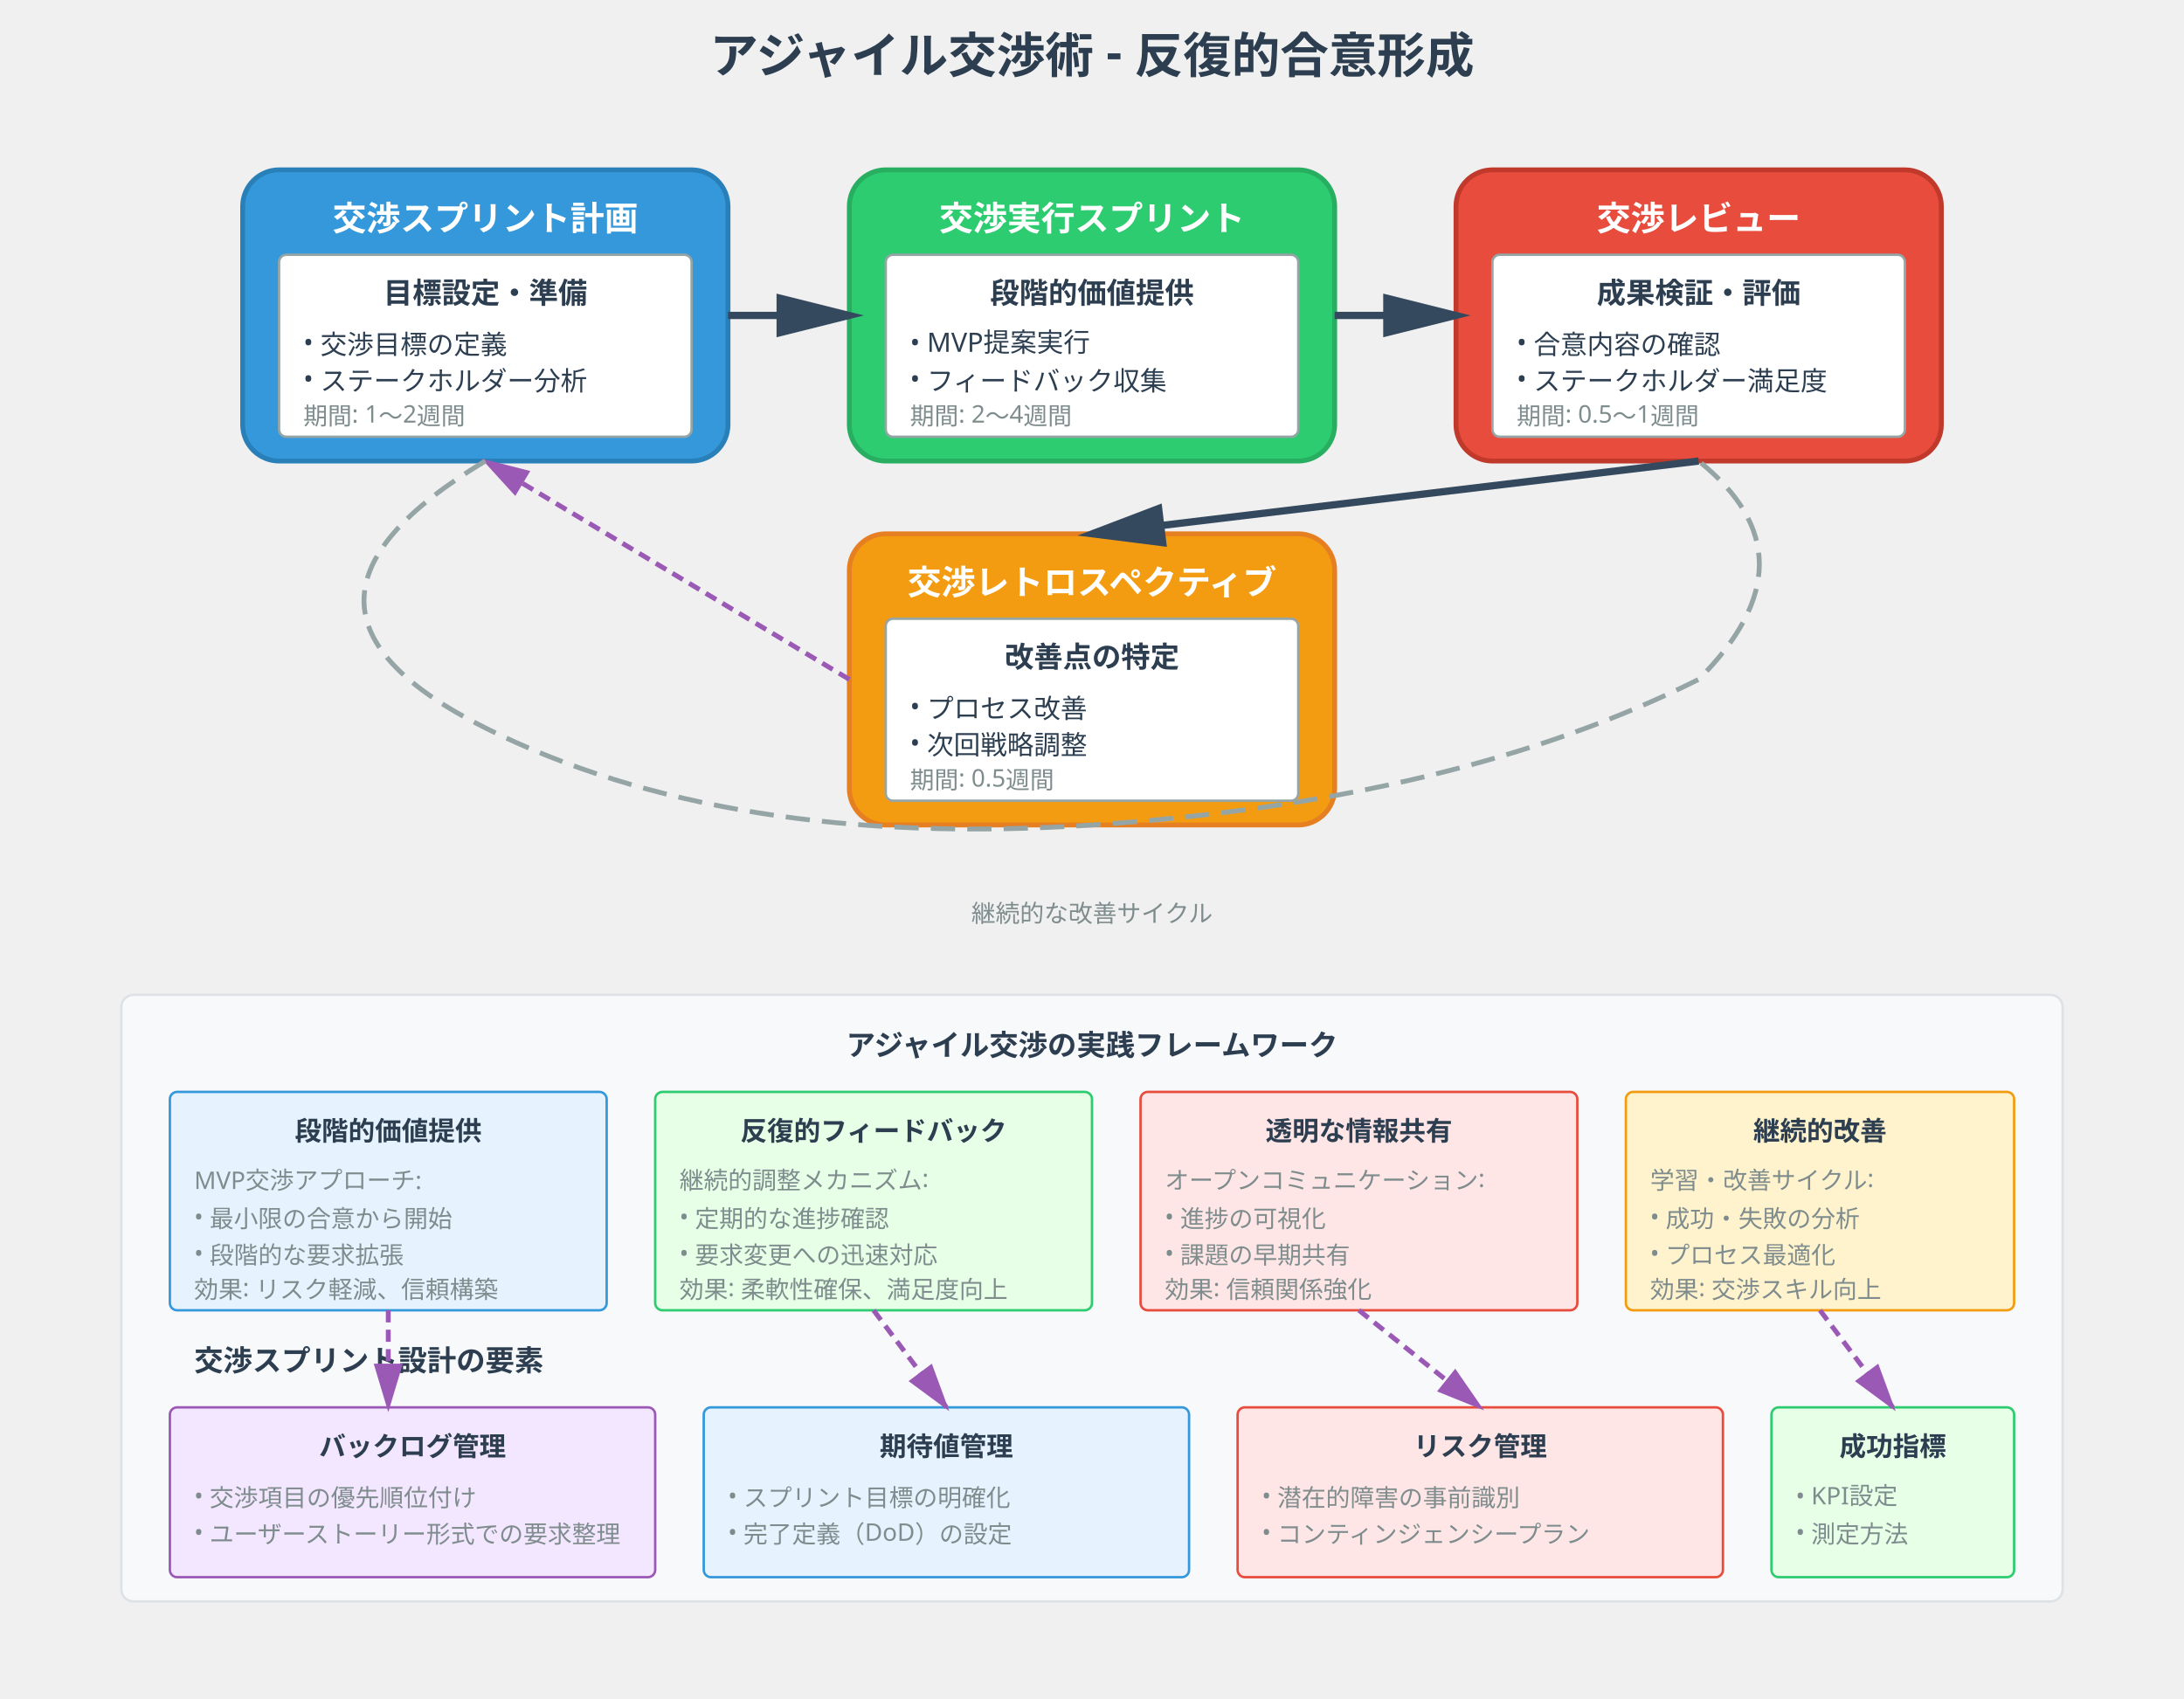
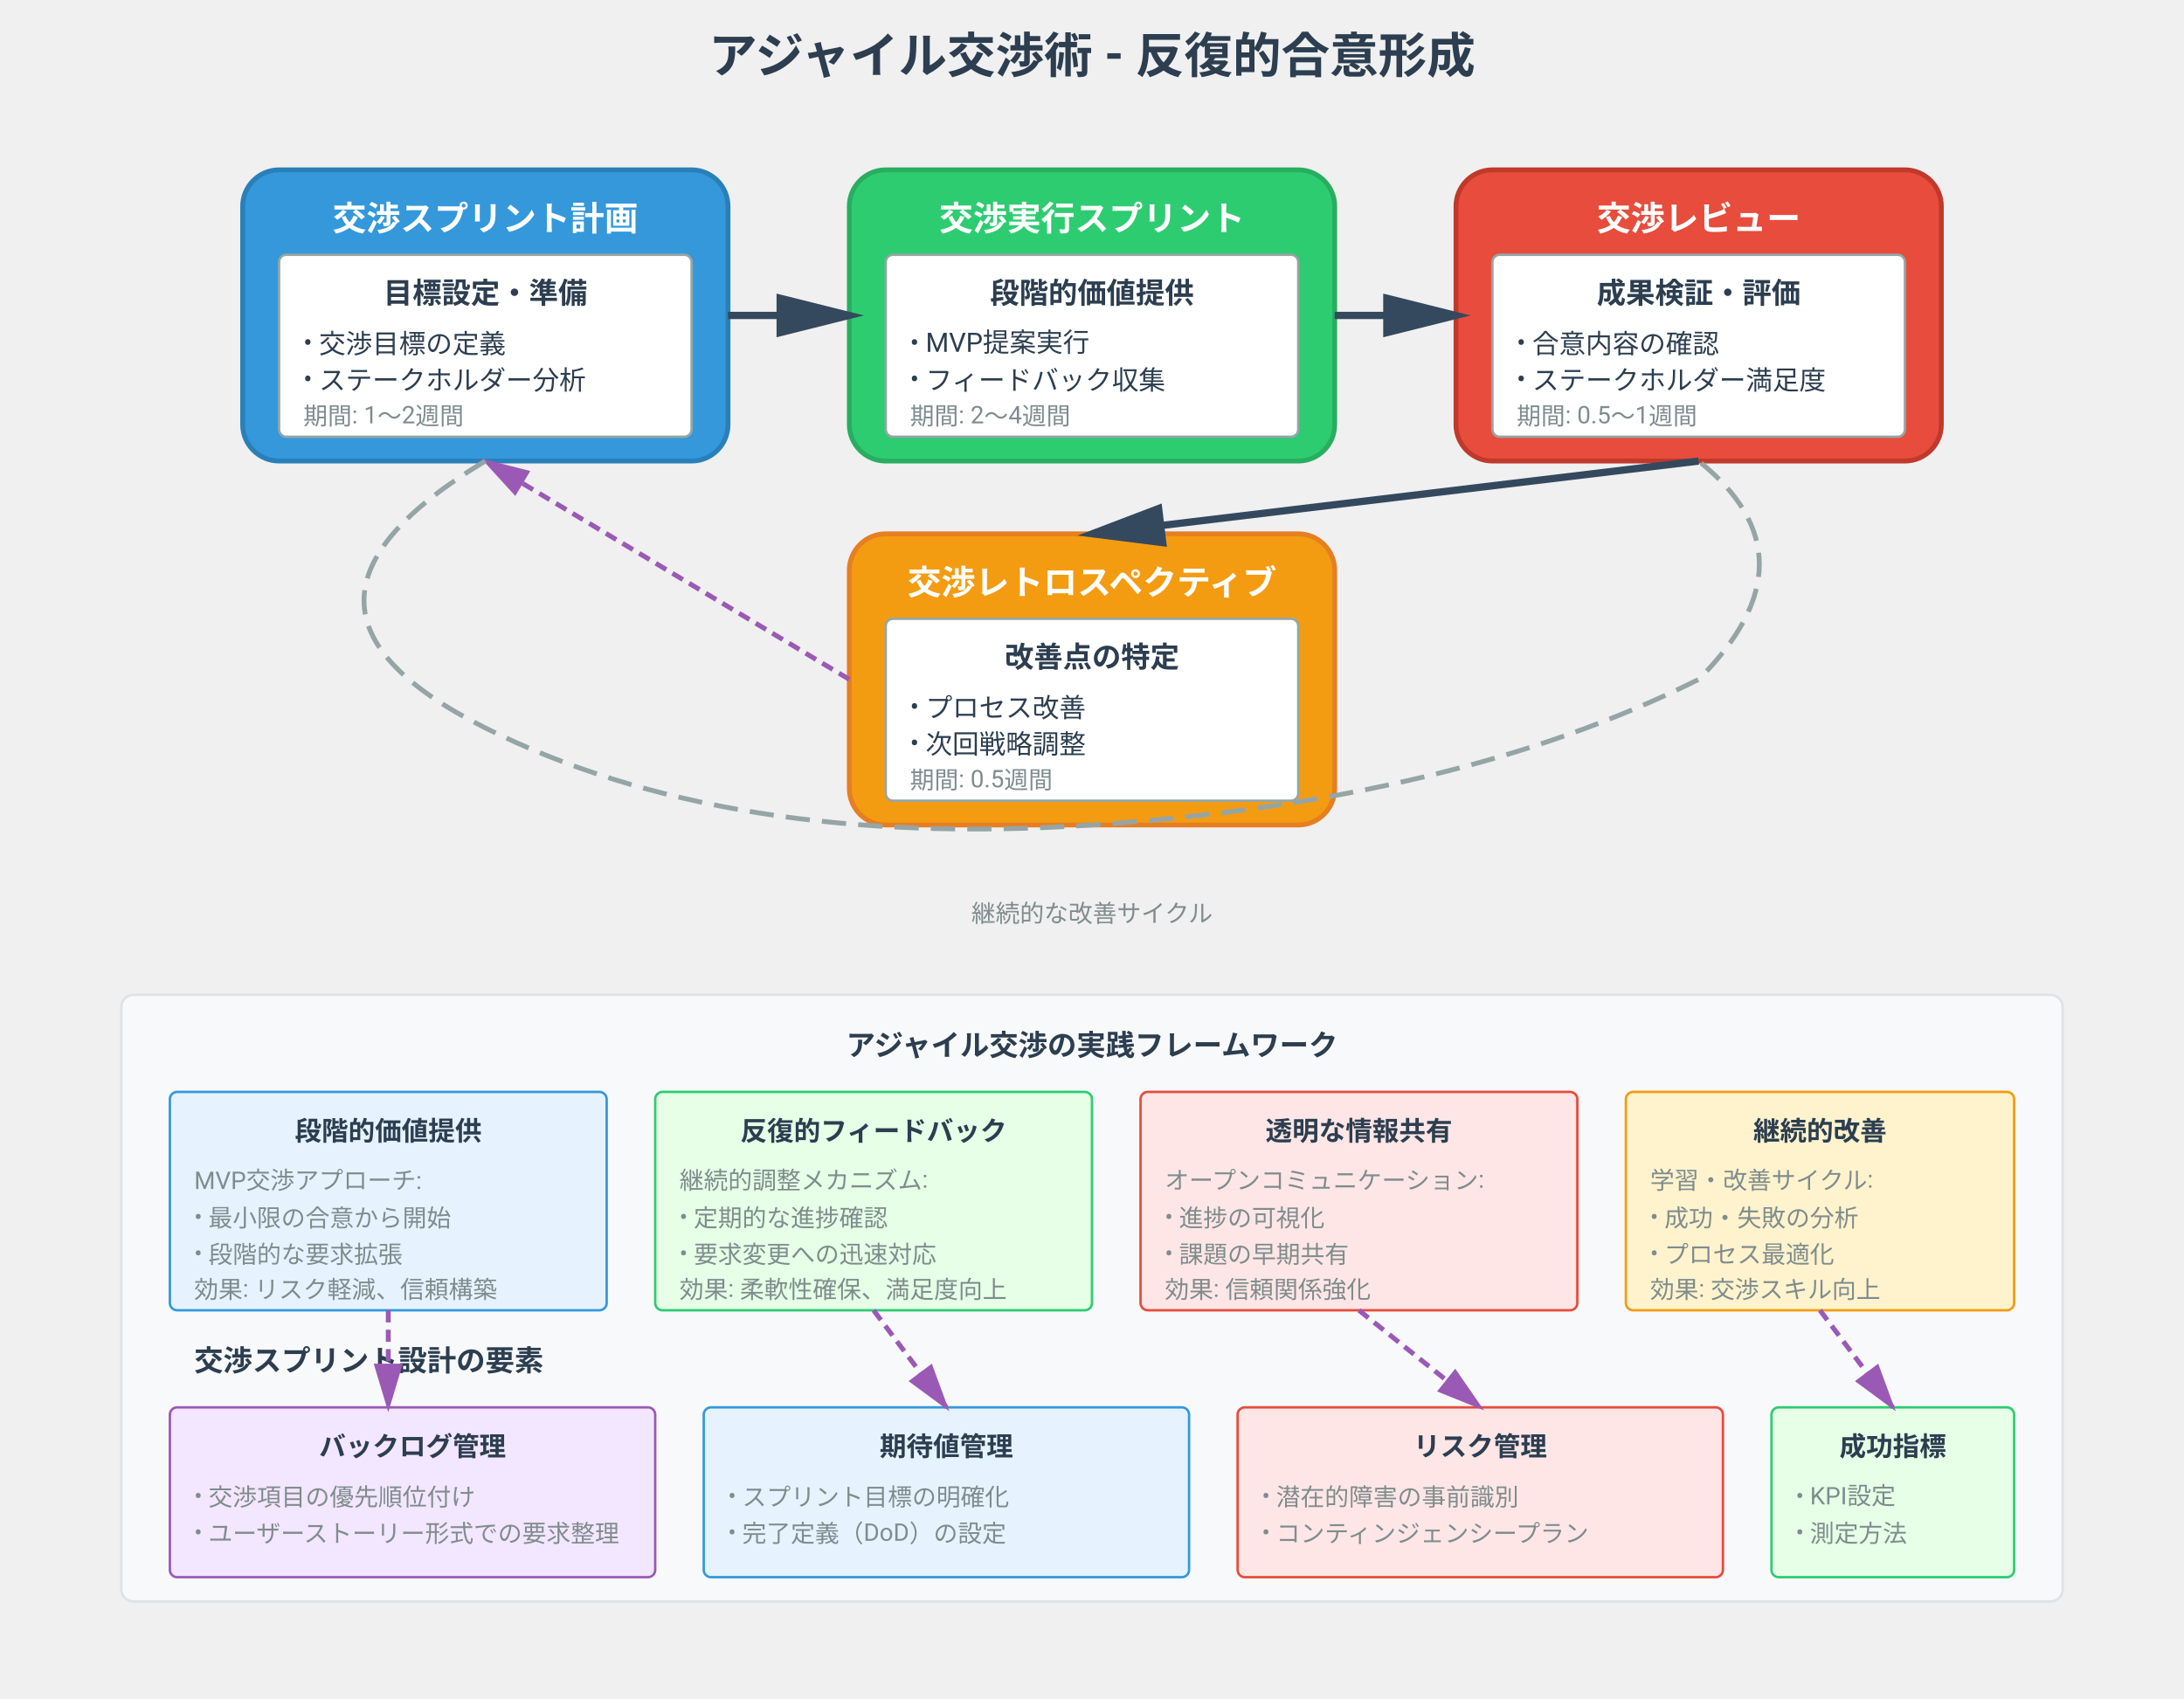
<svg xmlns="http://www.w3.org/2000/svg" width="900" height="700" viewBox="0 0 900 700">
  <defs>
    <style>
-       .title { font-family: 'Noto Sans JP', sans-serif; font-size: 20px; font-weight: bold; fill: #2c3e50; }
-       .sprint-title { font-family: 'Noto Sans JP', sans-serif; font-size: 14px; font-weight: bold; fill: #fff; }
-       .component-title { font-family: 'Noto Sans JP', sans-serif; font-size: 12px; font-weight: bold; fill: #2c3e50; }
-       .text-content { font-family: 'Noto Sans JP', sans-serif; font-size: 11px; fill: #2c3e50; }
-       .small-text { font-family: 'Noto Sans JP', sans-serif; font-size: 10px; fill: #7f8c8d; }
+       .title { font-family: -apple-system, BlinkMacSystemFont, 'Segoe UI', Roboto, 'Helvetica Neue', Arial, 'Noto Sans', sans-serif, 'Apple Color Emoji', 'Segoe UI Emoji', 'Segoe UI Symbol', 'Noto Color Emoji'; font-size: 20px; font-weight: bold; fill: #2c3e50; }
+       .sprint-title { font-family: -apple-system, BlinkMacSystemFont, 'Segoe UI', Roboto, 'Helvetica Neue', Arial, 'Noto Sans', sans-serif, 'Apple Color Emoji', 'Segoe UI Emoji', 'Segoe UI Symbol', 'Noto Color Emoji'; font-size: 14px; font-weight: bold; fill: #fff; }
+       .component-title { font-family: -apple-system, BlinkMacSystemFont, 'Segoe UI', Roboto, 'Helvetica Neue', Arial, 'Noto Sans', sans-serif, 'Apple Color Emoji', 'Segoe UI Emoji', 'Segoe UI Symbol', 'Noto Color Emoji'; font-size: 12px; font-weight: bold; fill: #2c3e50; }
+       .text-content { font-family: -apple-system, BlinkMacSystemFont, 'Segoe UI', Roboto, 'Helvetica Neue', Arial, 'Noto Sans', sans-serif, 'Apple Color Emoji', 'Segoe UI Emoji', 'Segoe UI Symbol', 'Noto Color Emoji'; font-size: 11px; fill: #2c3e50; }
+       .small-text { font-family: -apple-system, BlinkMacSystemFont, 'Segoe UI', Roboto, 'Helvetica Neue', Arial, 'Noto Sans', sans-serif, 'Apple Color Emoji', 'Segoe UI Emoji', 'Segoe UI Symbol', 'Noto Color Emoji'; font-size: 10px; fill: #7f8c8d; }
      .planning-box { fill: #3498db; stroke: #2980b9; stroke-width: 2; }
      .execution-box { fill: #2ecc71; stroke: #27ae60; stroke-width: 2; }
      .review-box { fill: #e74c3c; stroke: #c0392b; stroke-width: 2; }
      .retrospective-box { fill: #f39c12; stroke: #e67e22; stroke-width: 2; }
      .component { fill: #fff; stroke: #95a5a6; stroke-width: 1; }
      .sprint-arrow { stroke: #34495e; stroke-width: 3; fill: none; marker-end: url(#arrowhead); }
      .iteration-arrow { stroke: #9b59b6; stroke-width: 2; stroke-dasharray: 5,3; fill: none; marker-end: url(#arrowhead-purple); }
      .cycle-path { stroke: #95a5a6; stroke-width: 2; fill: none; stroke-dasharray: 10,5; }
    </style>
    <marker id="arrowhead" markerWidth="12" markerHeight="12" refX="10" refY="3" orient="auto">
      <polygon points="0 0, 12 3, 0 6" fill="#34495e" />
    </marker>
    <marker id="arrowhead-purple" markerWidth="10" markerHeight="10" refX="9" refY="3" orient="auto">
      <polygon points="0 0, 10 3, 0 6" fill="#9b59b6" />
    </marker>
  </defs>
  <text x="450" y="30" class="title" text-anchor="middle">アジャイル交渉術 - 反復的合意形成</text>
  <g id="sprint-cycle">
    <g id="planning">
      <rect x="100" y="70" width="200" height="120" class="planning-box" rx="15" />
      <text x="200" y="95" class="sprint-title" text-anchor="middle">交渉スプリント計画</text>
      <rect x="115" y="105" width="170" height="75" class="component" rx="3" />
      <text x="200" y="125" class="component-title" text-anchor="middle">目標設定・準備</text>
      <text x="125" y="145" class="text-content">• 交渉目標の定義</text>
      <text x="125" y="160" class="text-content">• ステークホルダー分析</text>
      <text x="125" y="175" class="small-text">期間: 1〜2週間</text>
    </g>
    <g id="execution">
      <rect x="350" y="70" width="200" height="120" class="execution-box" rx="15" />
      <text x="450" y="95" class="sprint-title" text-anchor="middle">交渉実行スプリント</text>
      <rect x="365" y="105" width="170" height="75" class="component" rx="3" />
      <text x="450" y="125" class="component-title" text-anchor="middle">段階的価値提供</text>
      <text x="375" y="145" class="text-content">• MVP提案実行</text>
      <text x="375" y="160" class="text-content">• フィードバック収集</text>
      <text x="375" y="175" class="small-text">期間: 2〜4週間</text>
    </g>
    <g id="review">
      <rect x="600" y="70" width="200" height="120" class="review-box" rx="15" />
      <text x="700" y="95" class="sprint-title" text-anchor="middle">交渉レビュー</text>
      <rect x="615" y="105" width="170" height="75" class="component" rx="3" />
      <text x="700" y="125" class="component-title" text-anchor="middle">成果検証・評価</text>
      <text x="625" y="145" class="text-content">• 合意内容の確認</text>
      <text x="625" y="160" class="text-content">• ステークホルダー満足度</text>
      <text x="625" y="175" class="small-text">期間: 0.5〜1週間</text>
    </g>
    <g id="retrospective">
      <rect x="350" y="220" width="200" height="120" class="retrospective-box" rx="15" />
      <text x="450" y="245" class="sprint-title" text-anchor="middle">交渉レトロスペクティブ</text>
      <rect x="365" y="255" width="170" height="75" class="component" rx="3" />
      <text x="450" y="275" class="component-title" text-anchor="middle">改善点の特定</text>
      <text x="375" y="295" class="text-content">• プロセス改善</text>
      <text x="375" y="310" class="text-content">• 次回戦略調整</text>
      <text x="375" y="325" class="small-text">期間: 0.5週間</text>
    </g>
  </g>
  <path d="M 300 130 L 350 130" class="sprint-arrow" />
  <path d="M 550 130 L 600 130" class="sprint-arrow" />
  <path d="M 700 190 L 450 220" class="sprint-arrow" />
  <path d="M 350 280 L 200 190" class="iteration-arrow" />
  <path d="M 200 190 Q 100 250 200 300 Q 300 350 450 340 Q 600 330 700 280 Q 750 230 700 190" class="cycle-path" />
  <text x="450" y="380" class="small-text" text-anchor="middle">継続的な改善サイクル</text>
  <g id="framework">
    <rect x="50" y="410" width="800" height="250" fill="#f8f9fa" stroke="#dee2e6" stroke-width="1" rx="5" />
    <text x="450" y="435" class="component-title" text-anchor="middle">アジャイル交渉の実践フレームワーク</text>
    <rect x="70" y="450" width="180" height="90" fill="#e6f3ff" stroke="#3498db" stroke-width="1" rx="3" />
    <text x="160" y="470" class="text-content" text-anchor="middle" font-weight="bold">段階的価値提供</text>
    <text x="80" y="490" class="small-text">MVP交渉アプローチ:</text>
    <text x="80" y="505" class="small-text">• 最小限の合意から開始</text>
    <text x="80" y="520" class="small-text">• 段階的な要求拡張</text>
    <text x="80" y="535" class="small-text">効果: リスク軽減、信頼構築</text>
    <rect x="270" y="450" width="180" height="90" fill="#e6ffe6" stroke="#2ecc71" stroke-width="1" rx="3" />
    <text x="360" y="470" class="text-content" text-anchor="middle" font-weight="bold">反復的フィードバック</text>
    <text x="280" y="490" class="small-text">継続的調整メカニズム:</text>
    <text x="280" y="505" class="small-text">• 定期的な進捗確認</text>
    <text x="280" y="520" class="small-text">• 要求変更への迅速対応</text>
    <text x="280" y="535" class="small-text">効果: 柔軟性確保、満足度向上</text>
    <rect x="470" y="450" width="180" height="90" fill="#ffe6e6" stroke="#e74c3c" stroke-width="1" rx="3" />
    <text x="560" y="470" class="text-content" text-anchor="middle" font-weight="bold">透明な情報共有</text>
    <text x="480" y="490" class="small-text">オープンコミュニケーション:</text>
    <text x="480" y="505" class="small-text">• 進捗の可視化</text>
    <text x="480" y="520" class="small-text">• 課題の早期共有</text>
    <text x="480" y="535" class="small-text">効果: 信頼関係強化</text>
    <rect x="670" y="450" width="160" height="90" fill="#fff3cd" stroke="#f39c12" stroke-width="1" rx="3" />
    <text x="750" y="470" class="text-content" text-anchor="middle" font-weight="bold">継続的改善</text>
    <text x="680" y="490" class="small-text">学習・改善サイクル:</text>
    <text x="680" y="505" class="small-text">• 成功・失敗の分析</text>
    <text x="680" y="520" class="small-text">• プロセス最適化</text>
    <text x="680" y="535" class="small-text">効果: 交渉スキル向上</text>
    <text x="80" y="565" class="component-title">交渉スプリント設計の要素</text>
    <rect x="70" y="580" width="200" height="70" fill="#f3e6ff" stroke="#9b59b6" stroke-width="1" rx="3" />
    <text x="170" y="600" class="text-content" text-anchor="middle" font-weight="bold">バックログ管理</text>
    <text x="80" y="620" class="small-text">• 交渉項目の優先順位付け</text>
    <text x="80" y="635" class="small-text">• ユーザーストーリー形式での要求整理</text>
    <rect x="290" y="580" width="200" height="70" fill="#e6f3ff" stroke="#3498db" stroke-width="1" rx="3" />
    <text x="390" y="600" class="text-content" text-anchor="middle" font-weight="bold">期待値管理</text>
    <text x="300" y="620" class="small-text">• スプリント目標の明確化</text>
    <text x="300" y="635" class="small-text">• 完了定義（DoD）の設定</text>
    <rect x="510" y="580" width="200" height="70" fill="#ffe6e6" stroke="#e74c3c" stroke-width="1" rx="3" />
    <text x="610" y="600" class="text-content" text-anchor="middle" font-weight="bold">リスク管理</text>
    <text x="520" y="620" class="small-text">• 潜在的障害の事前識別</text>
    <text x="520" y="635" class="small-text">• コンティンジェンシープラン</text>
    <rect x="730" y="580" width="100" height="70" fill="#e6ffe6" stroke="#2ecc71" stroke-width="1" rx="3" />
    <text x="780" y="600" class="text-content" text-anchor="middle" font-weight="bold">成功指標</text>
    <text x="740" y="620" class="small-text">• KPI設定</text>
    <text x="740" y="635" class="small-text">• 測定方法</text>
  </g>
  <line x1="160" y1="540" x2="160" y2="580" class="iteration-arrow" />
  <line x1="360" y1="540" x2="390" y2="580" class="iteration-arrow" />
  <line x1="560" y1="540" x2="610" y2="580" class="iteration-arrow" />
  <line x1="750" y1="540" x2="780" y2="580" class="iteration-arrow" />
</svg>
